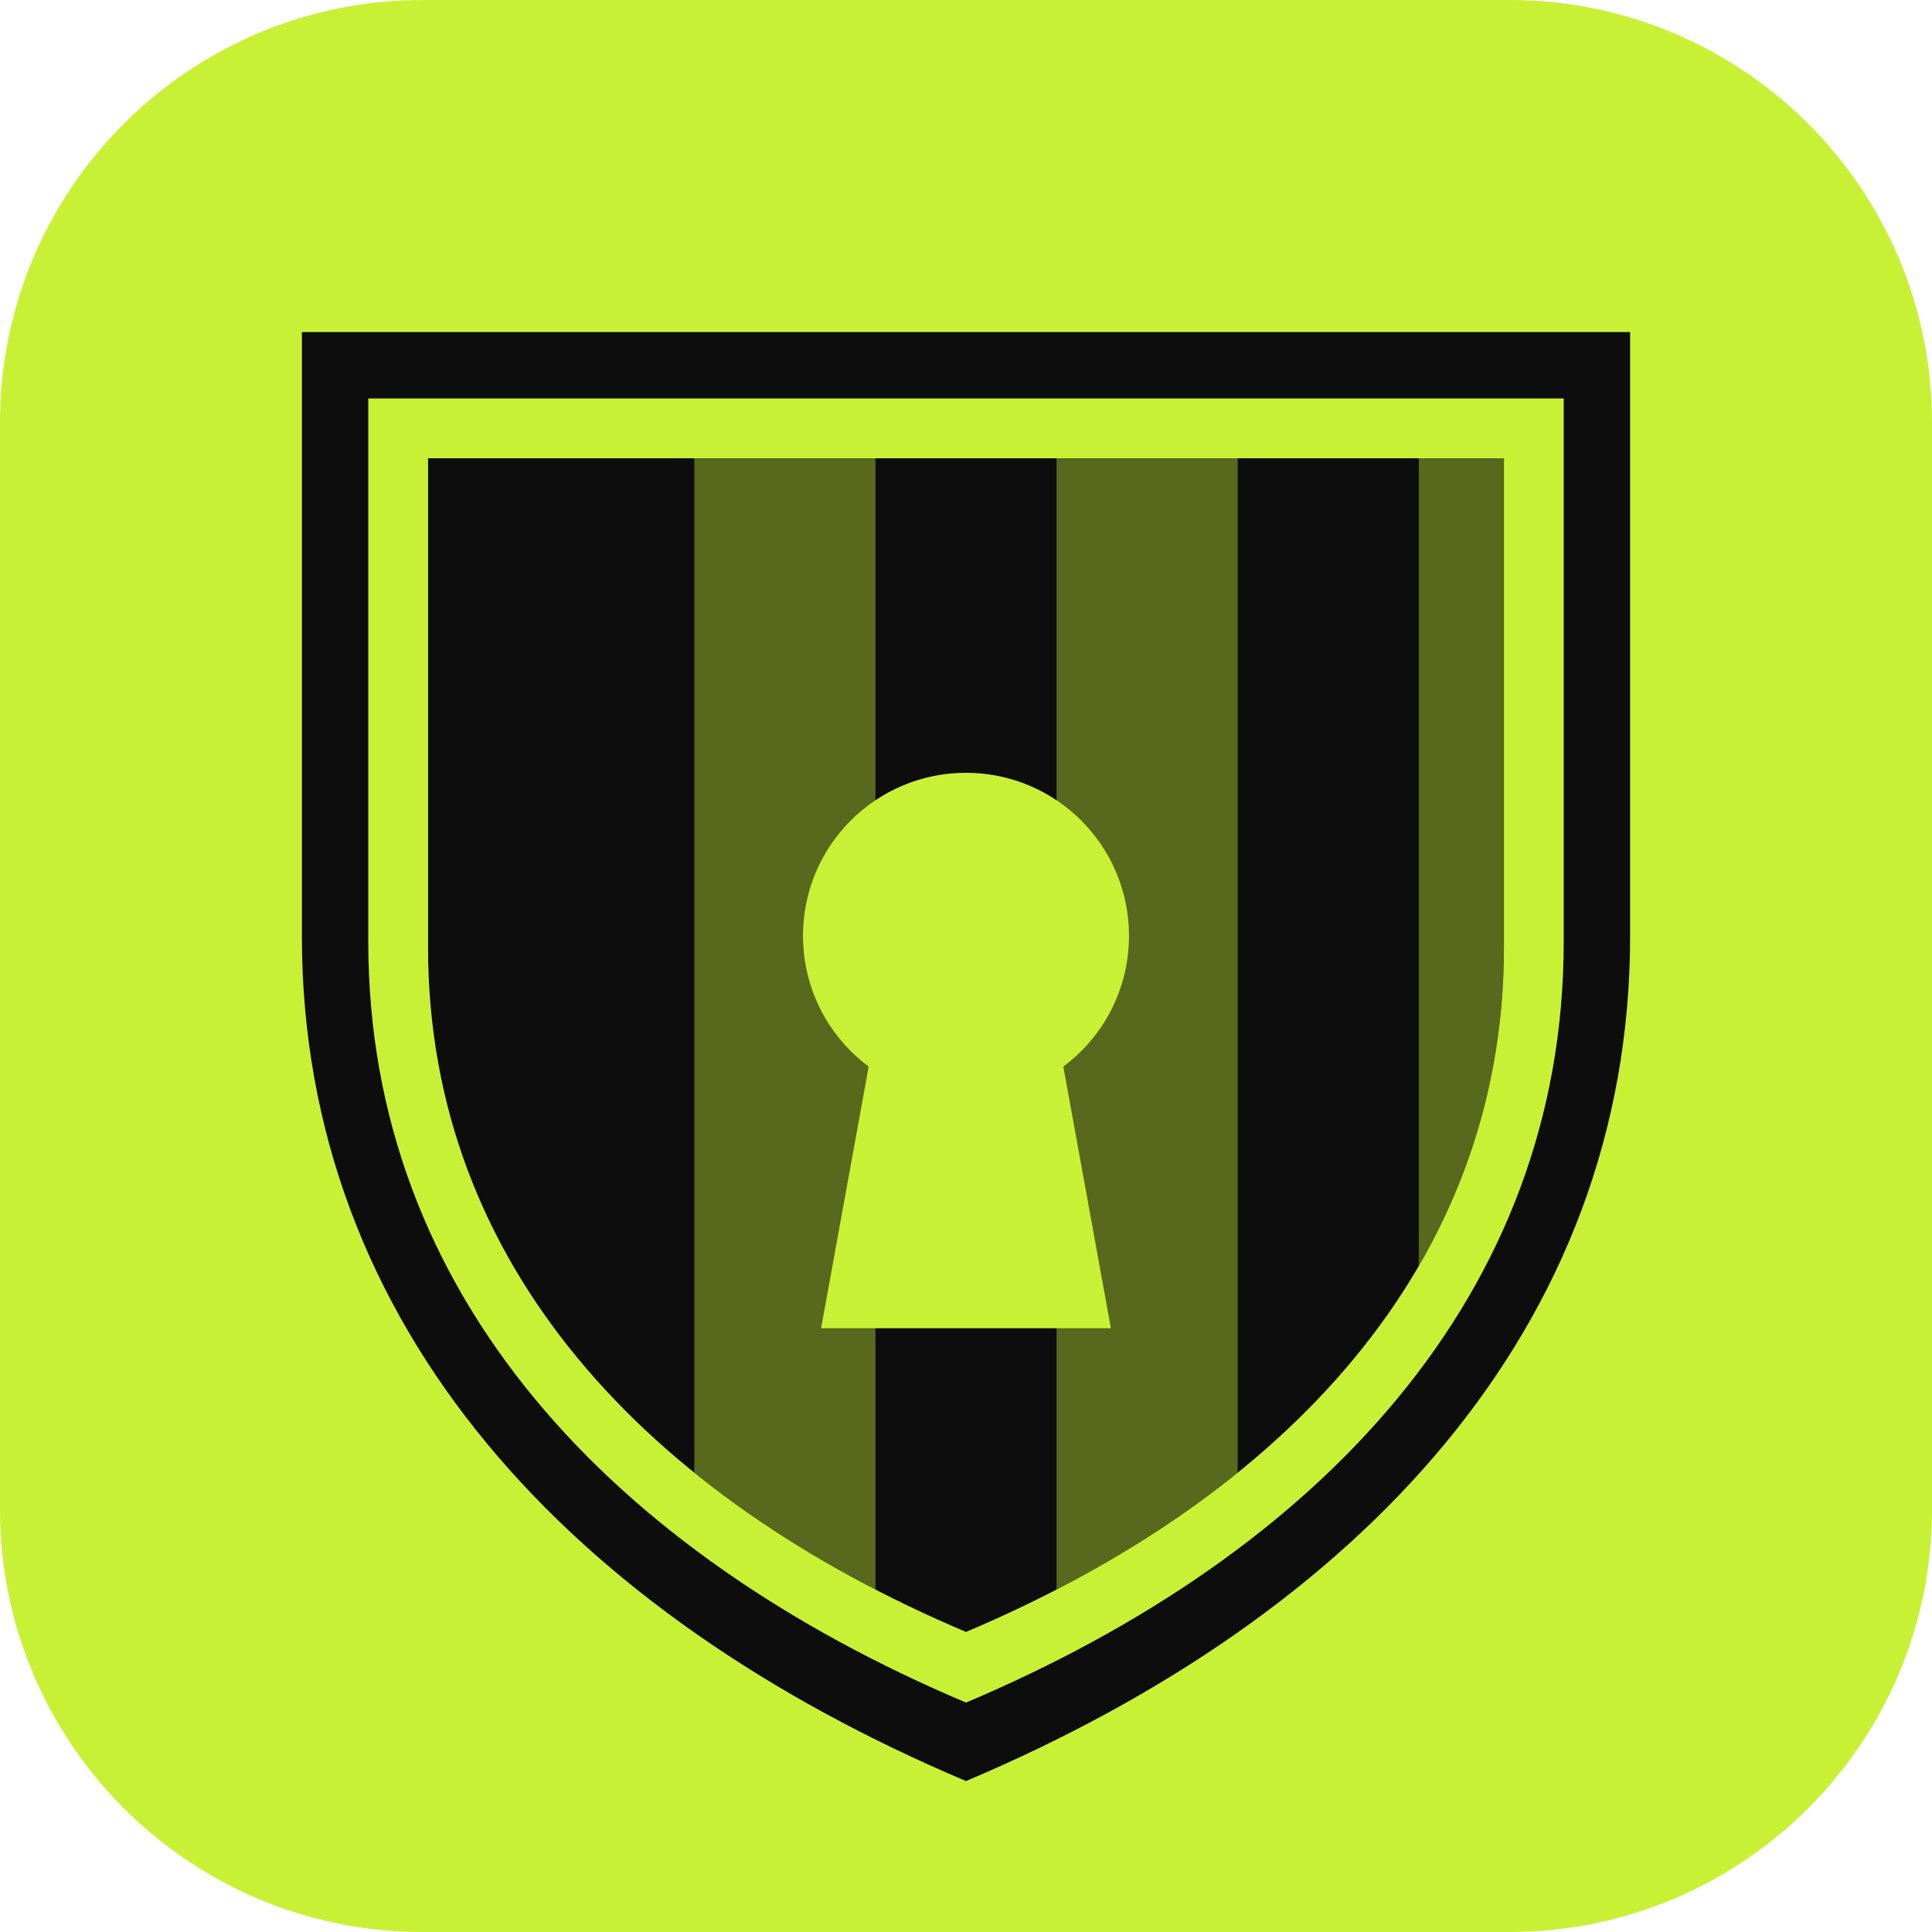
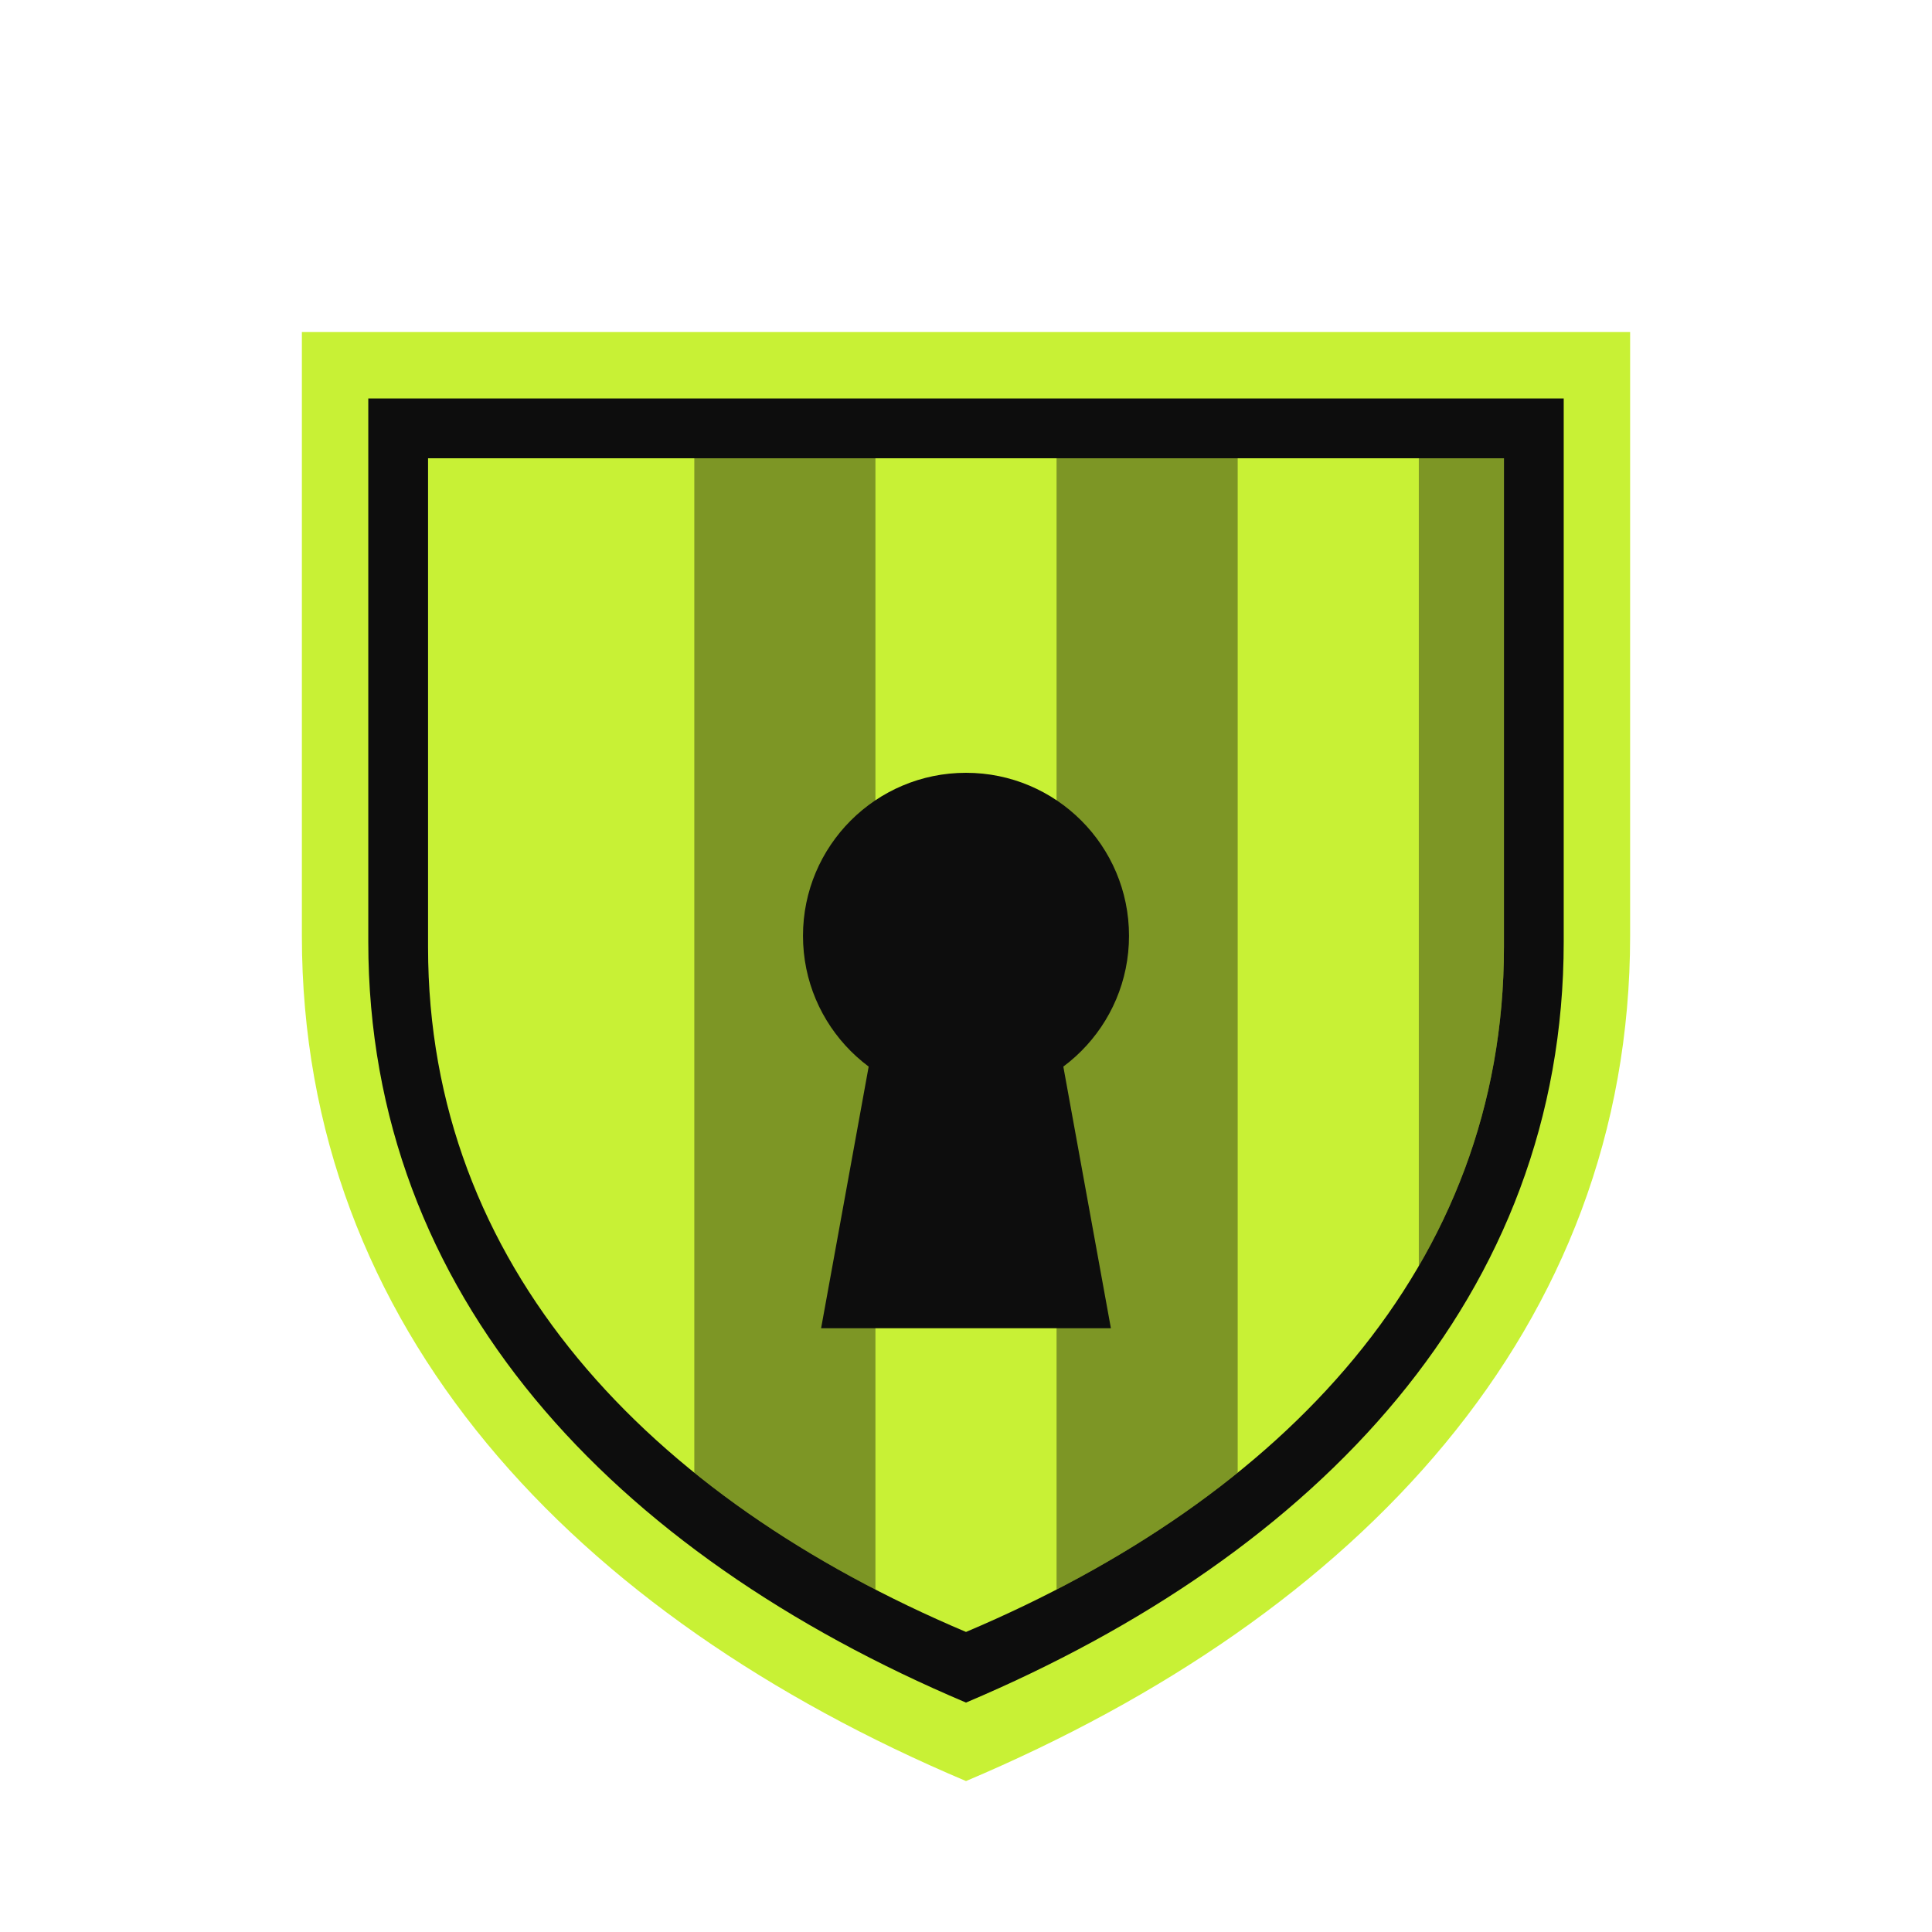
<svg xmlns="http://www.w3.org/2000/svg" viewBox="0 0 64 64" width="64" height="64">
-   <rect width="64" height="64" rx="14" fill="#c8f135" />
-   <g transform="translate(0 0) scale(1)">
-     <path d="M10 11 H54 V31 C54 44 45 53.5 32 59 C19 53.5 10 44 10 31 Z" fill="#0d0d0d" transform="translate(32 33) scale(1) translate(-32 -33)" />
-     <path d="M10 11 H54 V31 C54 44 45 53.5 32 59 C19 53.5 10 44 10 31 Z" fill="#c8f135" transform="translate(32 33) scale(0.9) translate(-32 -33)" />
-     <path d="M10 11 H54 V31 C54 44 45 53.5 32 59 C19 53.5 10 44 10 31 Z" fill="#0d0d0d" transform="translate(32 33) scale(0.81) translate(-32 -33)" />
-     <defs>
-       <clipPath id="s64">
-         <path d="M10 11 H54 V31 C54 44 45 53.5 32 59 C19 53.5 10 44 10 31 Z" transform="translate(32 33) scale(0.81) translate(-32 -33)" />
-       </clipPath>
-     </defs>
-     <g clip-path="url(#s64)">
-       <rect x="23" y="0" width="6" height="64" fill="#c8f135" opacity="0.4" />
-       <rect x="35" y="0" width="6" height="64" fill="#c8f135" opacity="0.4" />
-       <rect x="47" y="0" width="6" height="64" fill="#c8f135" opacity="0.4" />
-     </g>
-     <circle cx="32" cy="31" r="5.4" fill="#c8f135" />
-     <path d="M28.8 35.2 L35.2 35.2 L36.8 44 L27.2 44 Z" fill="#c8f135" />
+   <path d="M10 11 H54 V31 C54 44 45 53.5 32 59 C19 53.5 10 44 10 31 Z" fill="#c8f135" transform="translate(32 33) scale(1) translate(-32 -33)" />
+   <path d="M10 11 H54 V31 C54 44 45 53.5 32 59 C19 53.5 10 44 10 31 Z" fill="#0d0d0d" transform="translate(32 33) scale(0.9) translate(-32 -33)" />
+   <path d="M10 11 H54 V31 C54 44 45 53.5 32 59 C19 53.5 10 44 10 31 Z" fill="#c8f135" transform="translate(32 33) scale(0.81) translate(-32 -33)" />
+   <defs>
+     <clipPath id="f64">
+       <path d="M10 11 H54 V31 C54 44 45 53.5 32 59 C19 53.5 10 44 10 31 Z" transform="translate(32 33) scale(0.81) translate(-32 -33)" />
+     </clipPath>
+   </defs>
+   <g clip-path="url(#f64)">
+     <rect x="23" y="0" width="6" height="64" fill="#0d0d0d" opacity="0.4" />
+     <rect x="35" y="0" width="6" height="64" fill="#0d0d0d" opacity="0.4" />
+     <rect x="47" y="0" width="6" height="64" fill="#0d0d0d" opacity="0.4" />
  </g>
+   <circle cx="32" cy="31" r="5.4" fill="#0d0d0d" />
+   <path d="M28.8 35.2 L35.2 35.2 L36.8 44 L27.2 44 Z" fill="#0d0d0d" />
</svg>
